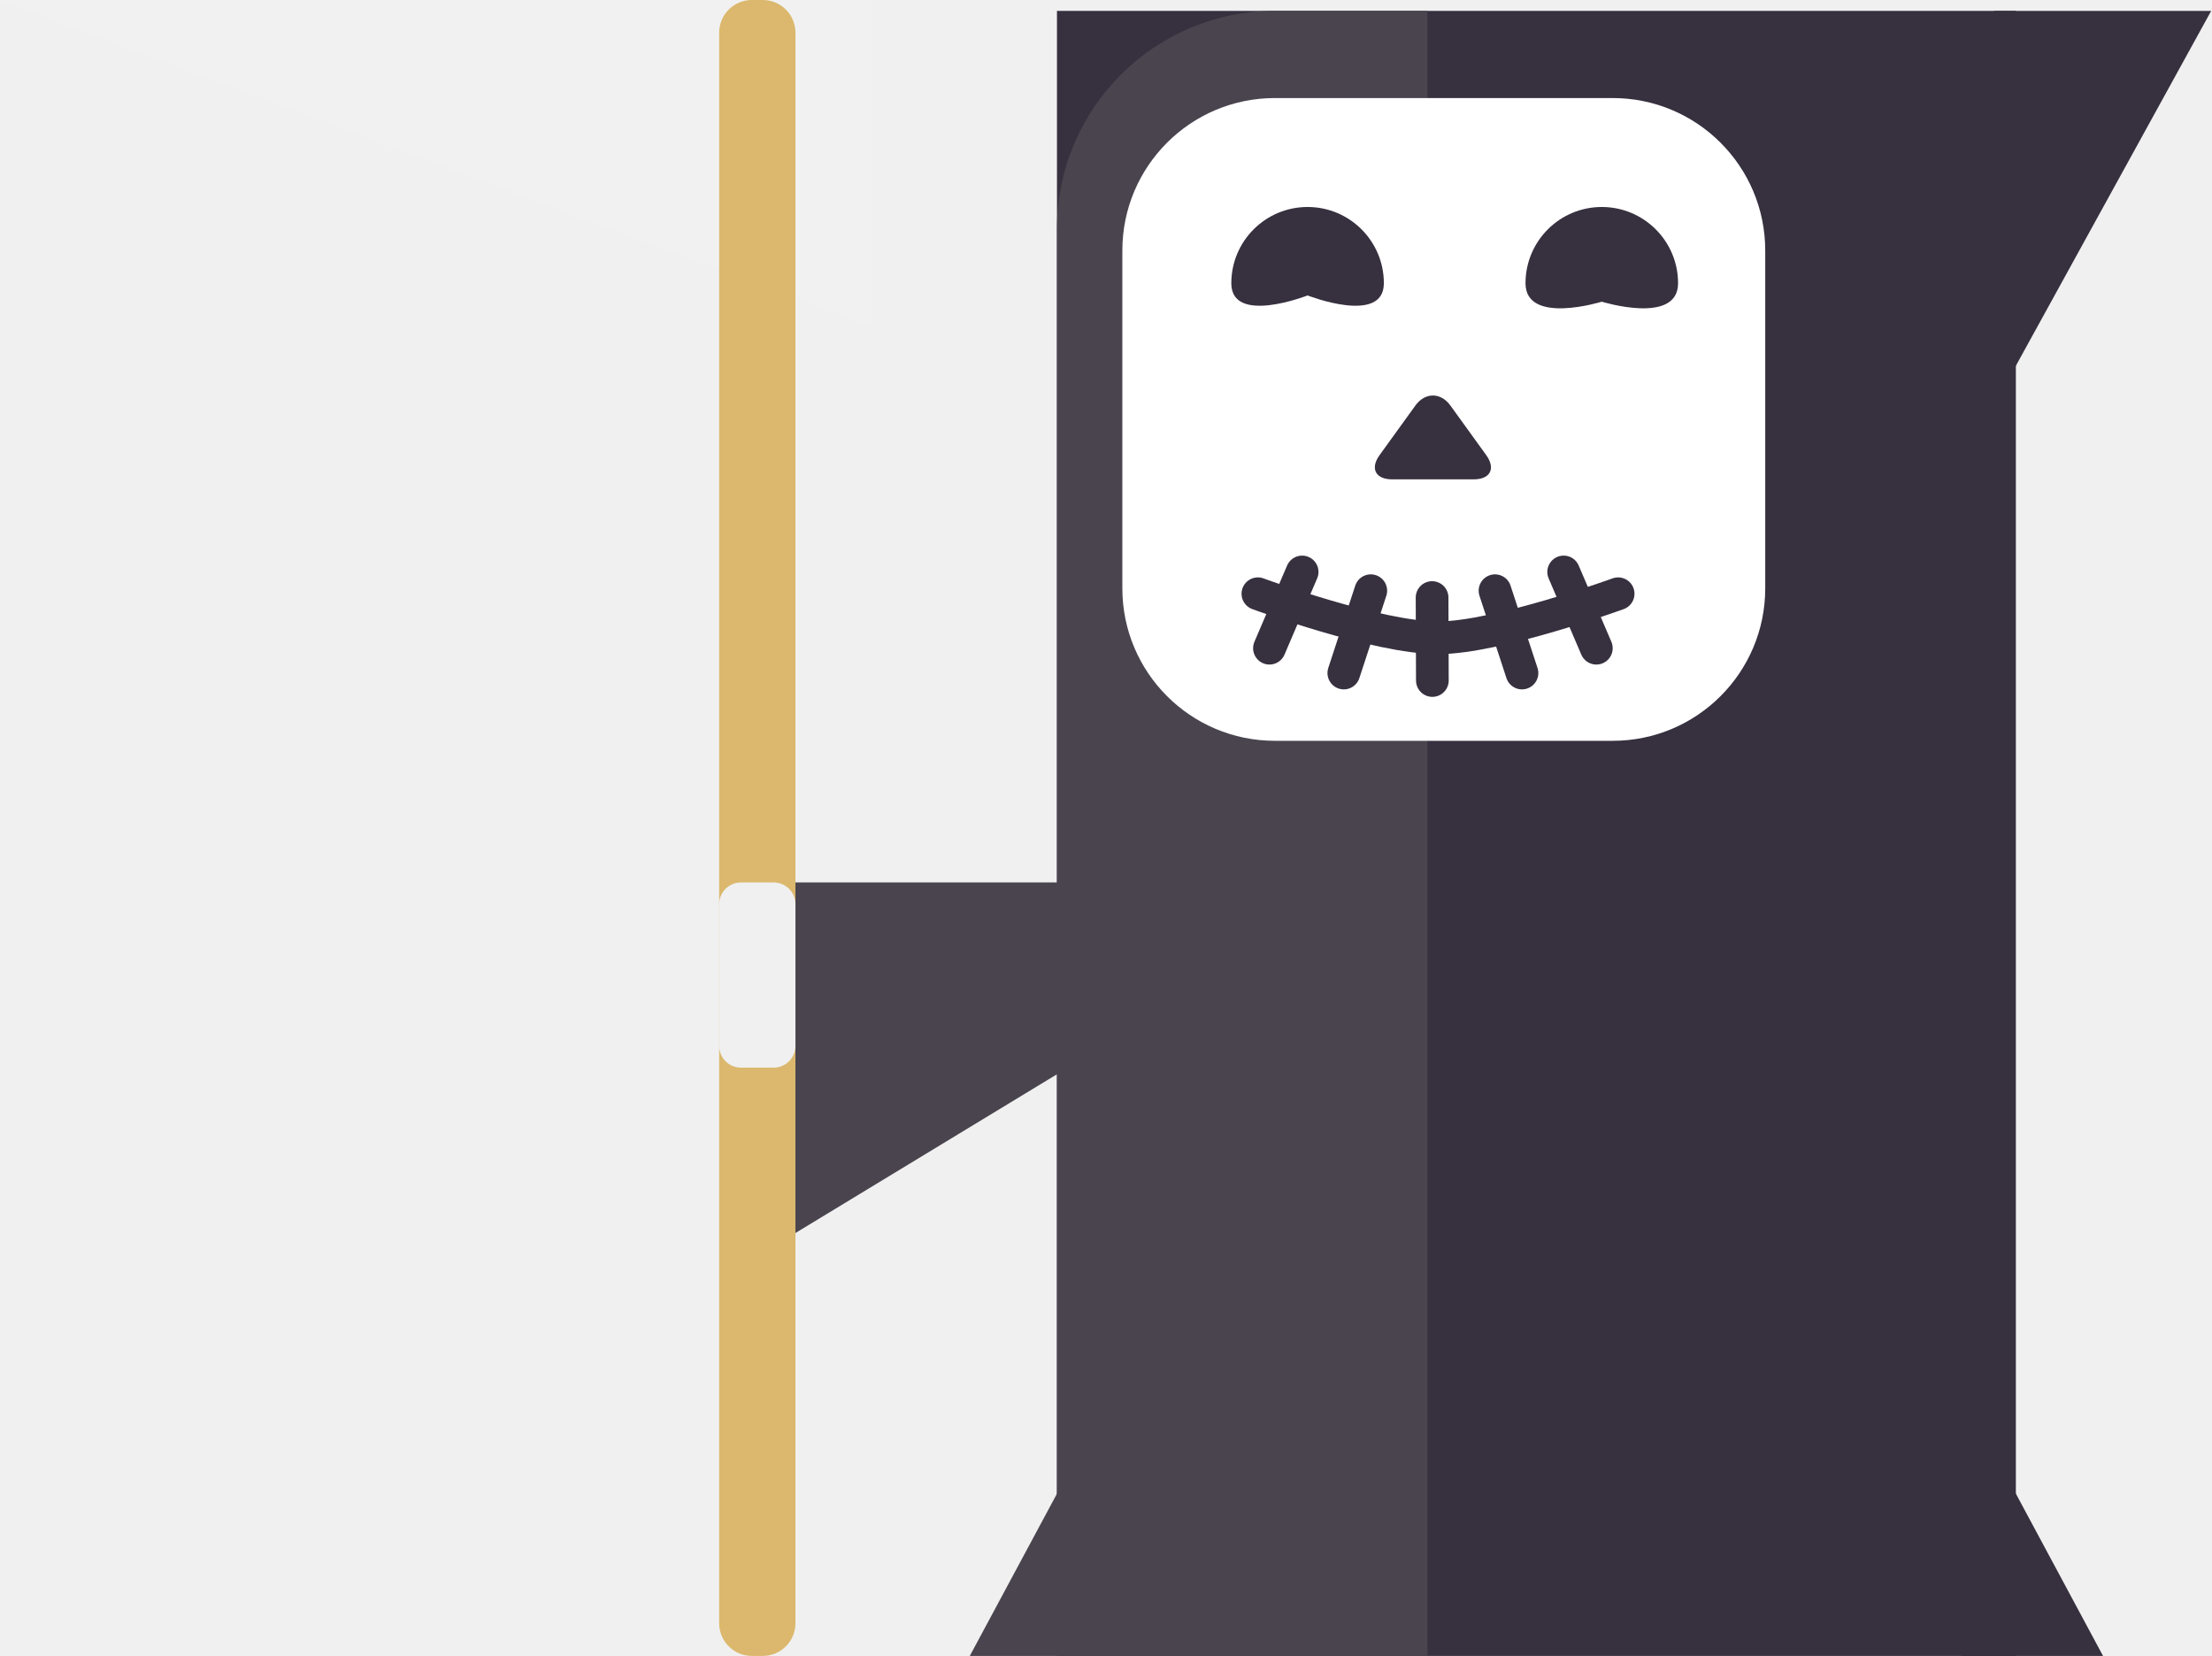
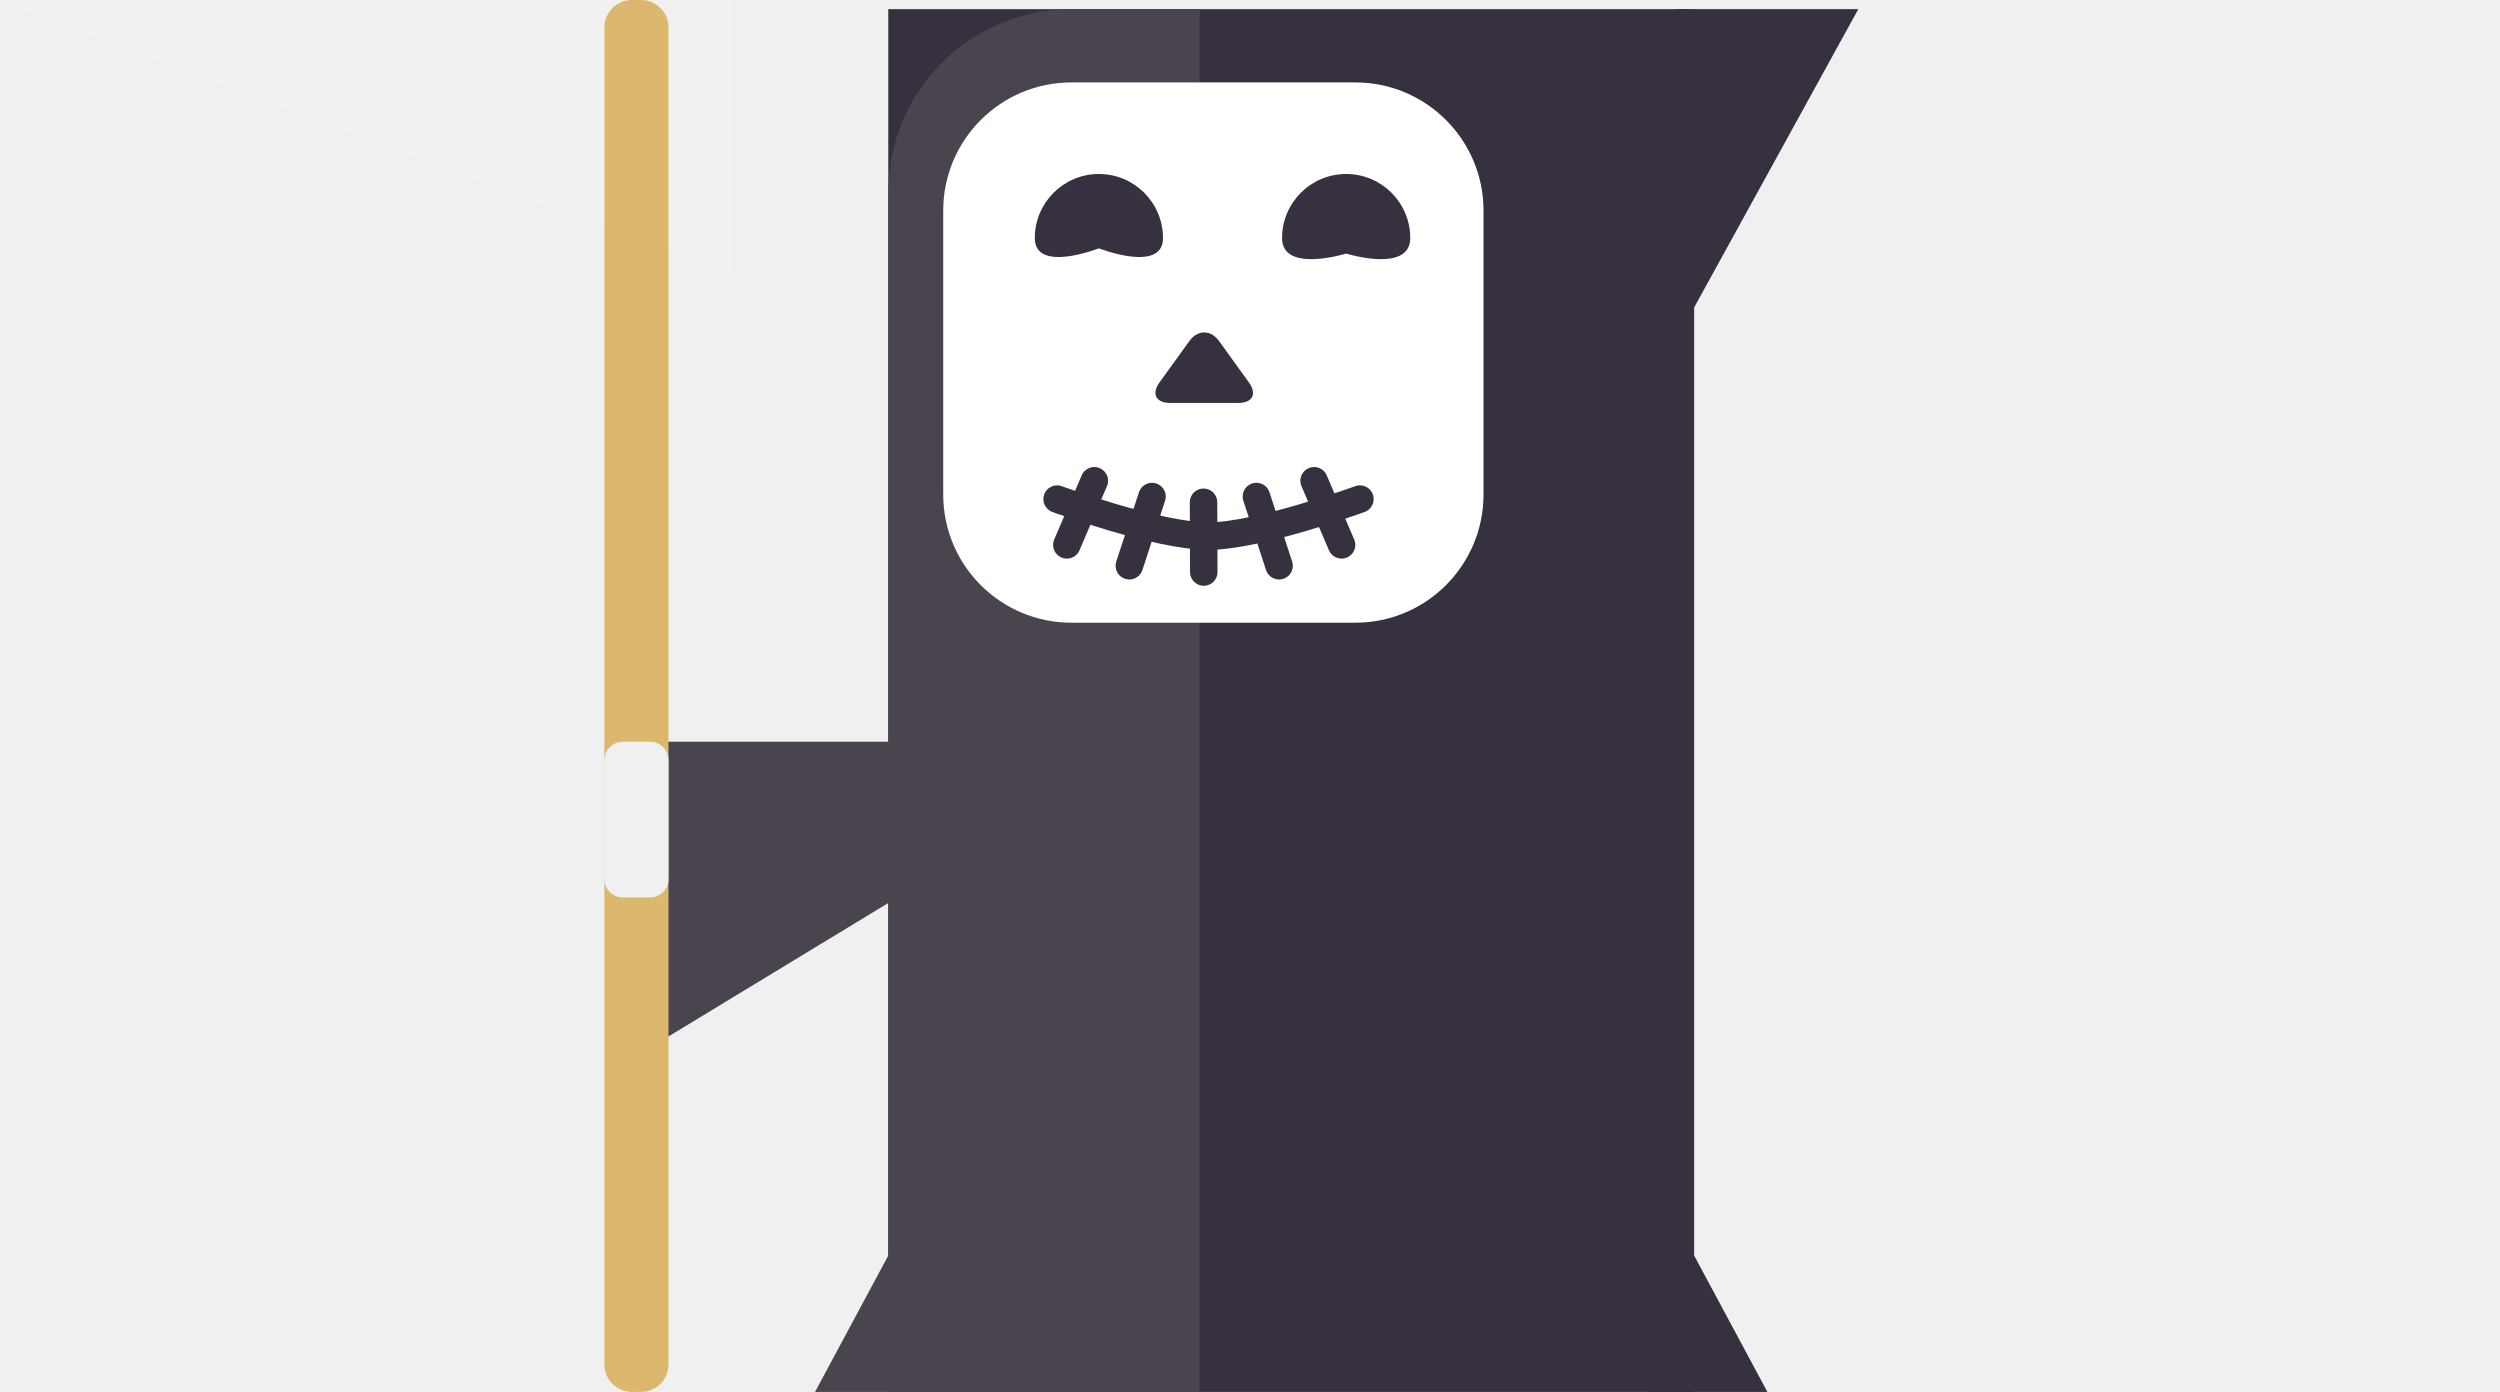
- <svg xmlns="http://www.w3.org/2000/svg" width="203px" height="152px" viewBox="0 0 203 152" version="1.1">
+ <svg xmlns="http://www.w3.org/2000/svg" width="273px" height="152px" viewBox="0 0 273 152" version="1.1">
  <defs />
  <g id="Milestones---grid-Copy" stroke="none" stroke-width="1" fill="none" fill-rule="evenodd">
    <g id="Artboard-1" transform="translate(-470, -519)">
      <g id="Group-4" transform="translate(571.5, 595) scale(-1, 1) translate(-571.5, -595) translate(470, 519)">
        <rect id="Rectangle-4" fill="#37303F" x="18" y="1" width="88" height="151" />
        <path d="M89,152 L106,152 L106,20.993 C106,9.951 97.037,1 86.004,1 L72,1 L72,152 L89,152 Z" id="Rectangle-5" fill="#49444E" />
        <rect id="Rectangle-5" fill="#FFFFFF" x="41" y="9" width="59" height="59" rx="14" />
        <path d="M56,27.692 C56,27.692 63,29.866 63,26 C63,22.134 59.866,19 56,19 C52.134,19 49,22.134 49,26 C49,29.866 56,27.692 56,27.692 Z" id="Oval-5" fill="#37303F" />
        <path d="M83,27.119 C83,27.119 90,29.866 90,26 C90,22.134 86.866,19 83,19 C79.134,19 76,22.134 76,26 C76,29.866 83,27.119 83,27.119 Z" id="Oval-5" fill="#37303F" />
        <path d="M73.107,37.225 C72.219,35.996 70.78,35.998 69.893,37.225 L66.607,41.775 C65.719,43.004 66.223,44 67.757,44 L75.243,44 C76.766,44 77.28,43.002 76.393,41.775 L73.107,37.225 Z" id="Rectangle-6" fill="#37303F" />
        <path d="M54.5,54.5 C54.5,54.5 65.595,58.545 71.03,58.545 C76.615,58.545 87.561,54.5 87.561,54.5" id="Line" stroke="#37303F" stroke-width="3" stroke-linecap="round" />
        <g id="Line-+-Line" transform="translate(56, 52)" stroke="#37303F" stroke-width="3" stroke-linecap="round">
          <path d="M3.5,0.5 L0.5,7.5" id="Line" />
          <path d="M9.8,2.221 L7.325,9.779" id="Line" />
        </g>
        <g id="Line-+-Line" transform="translate(82, 57) scale(-1, 1) translate(-82, -57) translate(77, 52)" stroke="#37303F" stroke-width="3" stroke-linecap="round">
          <path d="M3.5,0.5 L0.5,7.5" id="Line" />
          <path d="M9.8,2.221 L7.325,9.779" id="Line" />
        </g>
        <path d="M71.575,54.849 L71.549,62.465" id="Line" stroke="#37303F" stroke-width="3" stroke-linecap="round" />
        <path d="M0.075,1 L18.045,33.658 L20,16 L20,1 L0.075,1 Z" id="Rectangle-7" fill="#37303F" />
        <path d="M105,81 L105,98 L133,115 L133,81 L105,81 Z" id="Rectangle-8" fill="#49444E" />
        <path d="M123,0 L123,30 L203,0 L123,0 Z" id="Rectangle-12" fill="#F1F1F1" />
        <rect id="Rectangle-9" fill="#DBB86D" x="130" y="0" width="7" height="152" rx="3" />
        <path d="M18.056,137 L10,152 L23,152 L23,137 L18.056,137 Z" id="Rectangle-10" fill="#37303F" />
        <path d="M109.056,137 L101,152 L114,152 L114,137 L109.056,137 Z" id="Rectangle-10" fill="#49444E" transform="translate(107.5, 144.5) scale(-1, 1) translate(-107.5, -144.5) " />
        <rect id="Rectangle-13" fill="#F0F0F0" x="130" y="81" width="7" height="17" rx="2" />
      </g>
    </g>
  </g>
</svg>
